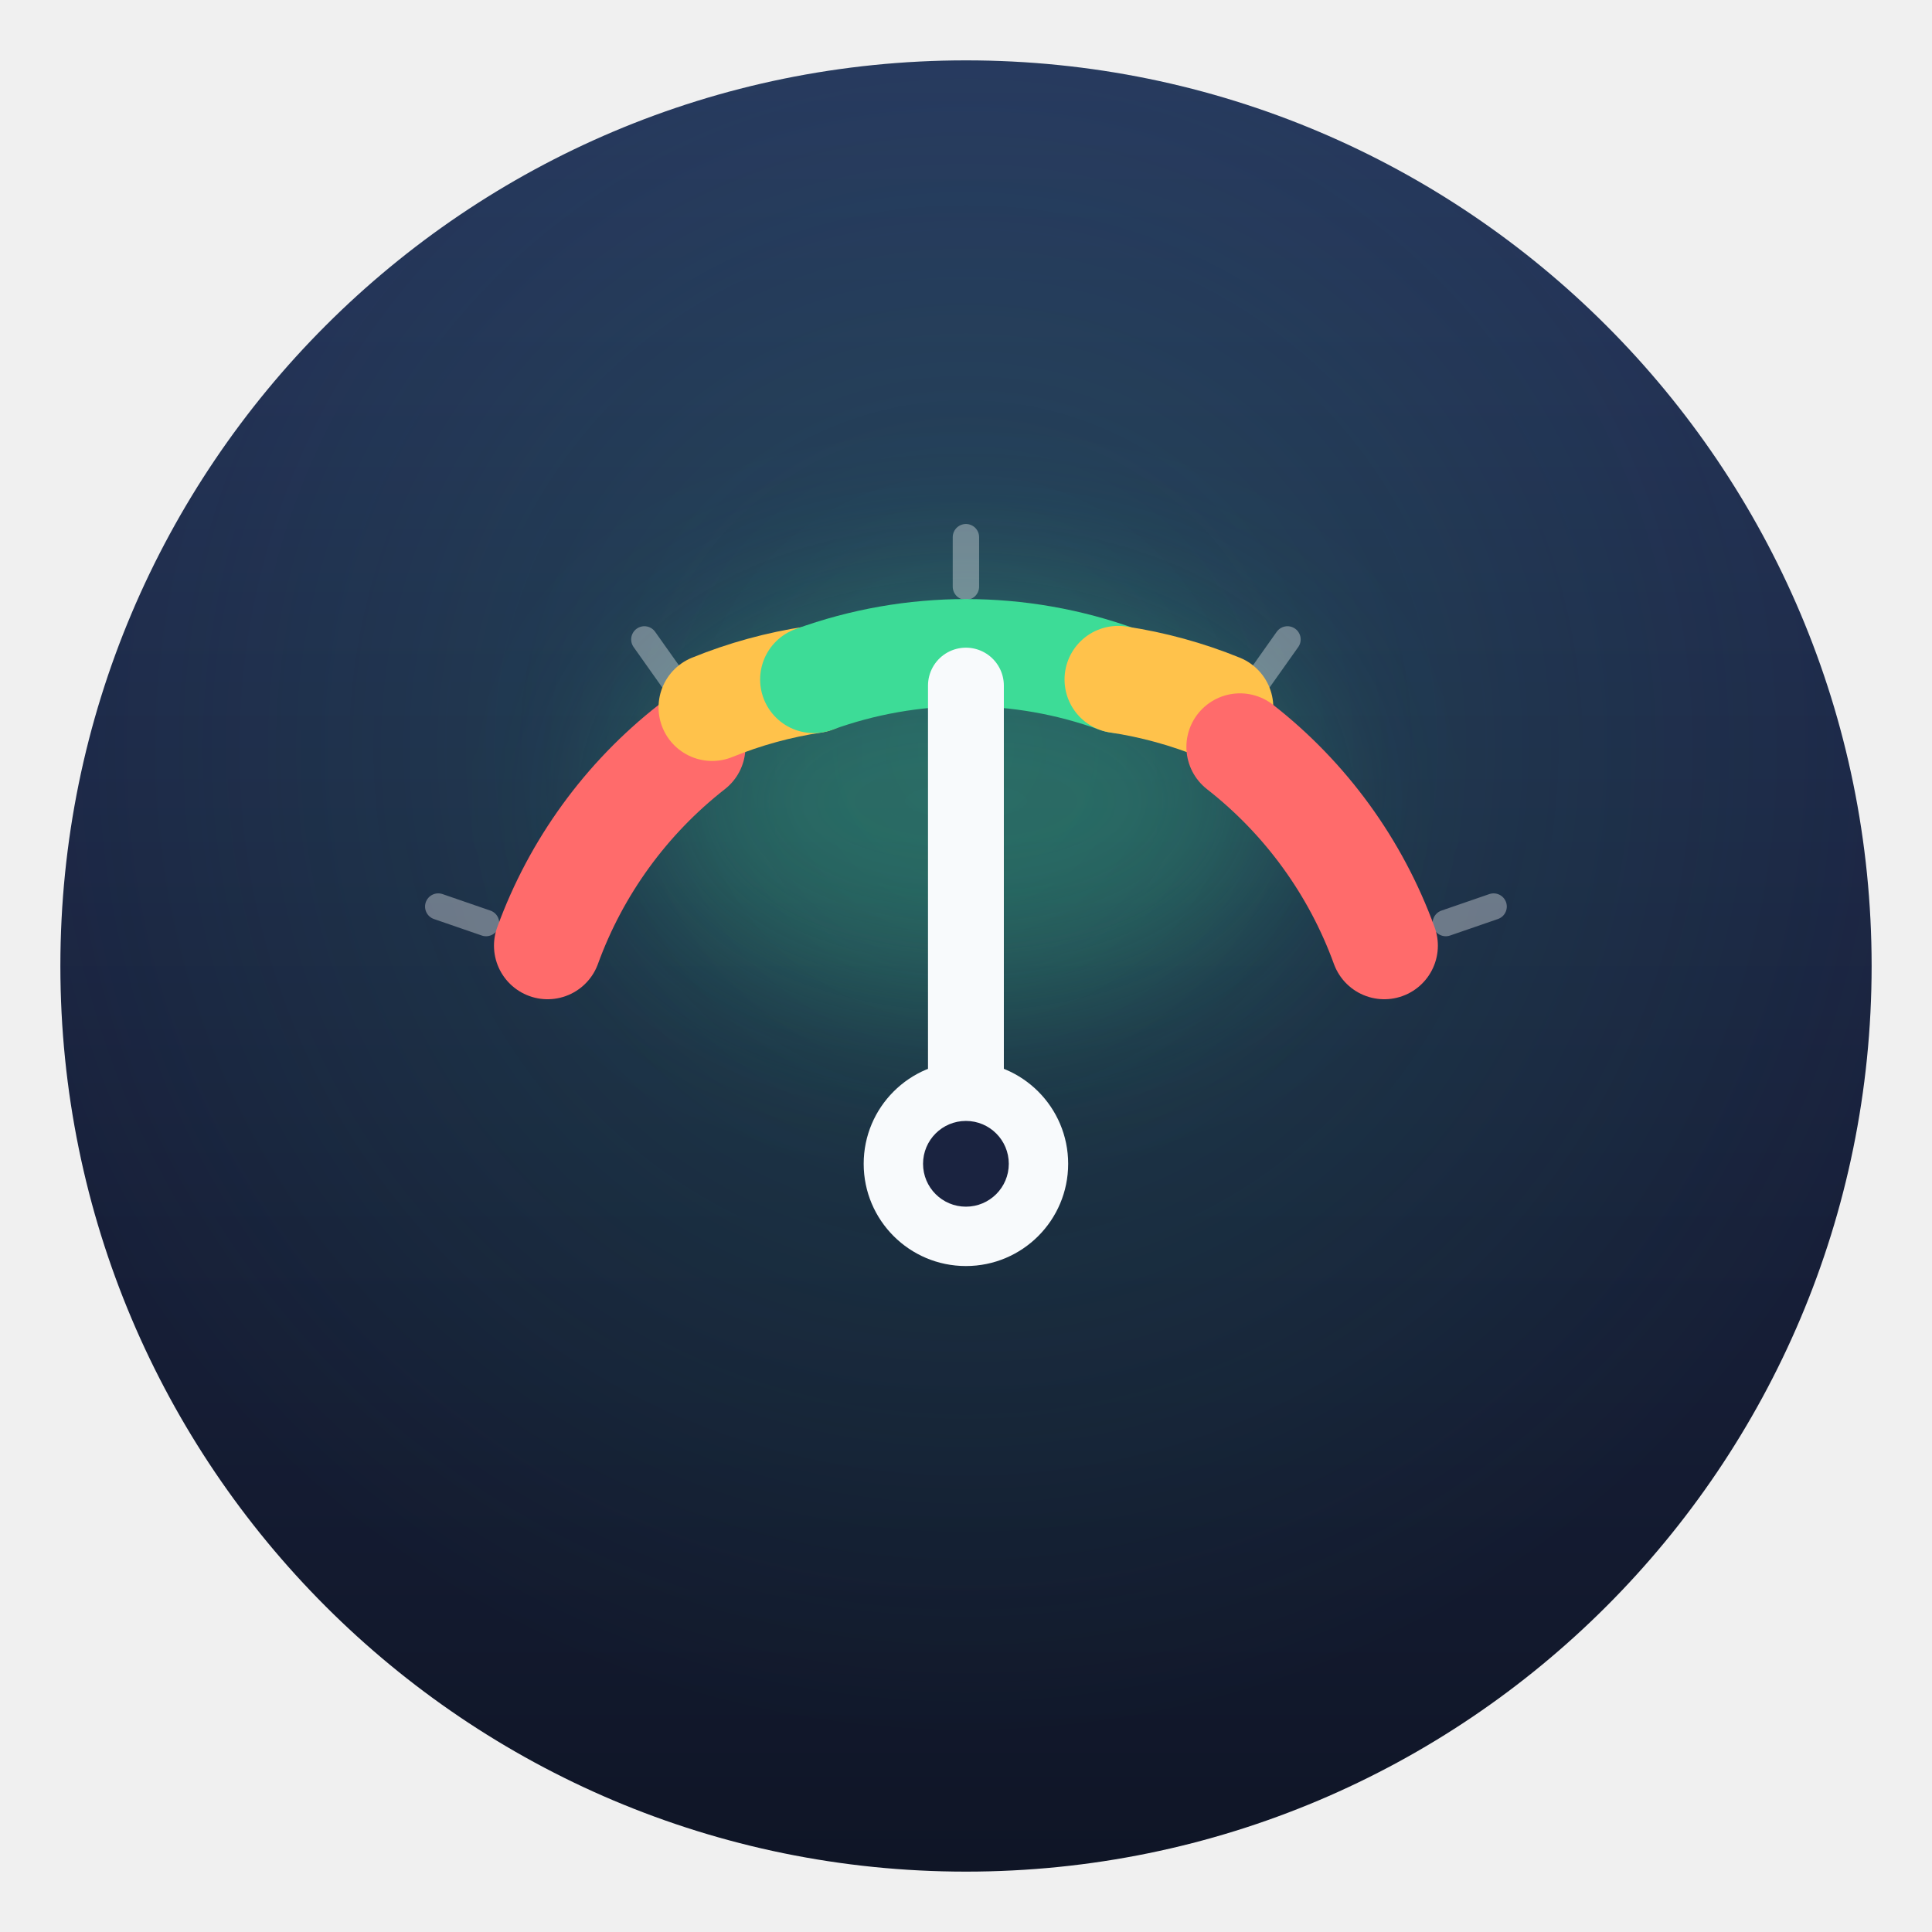
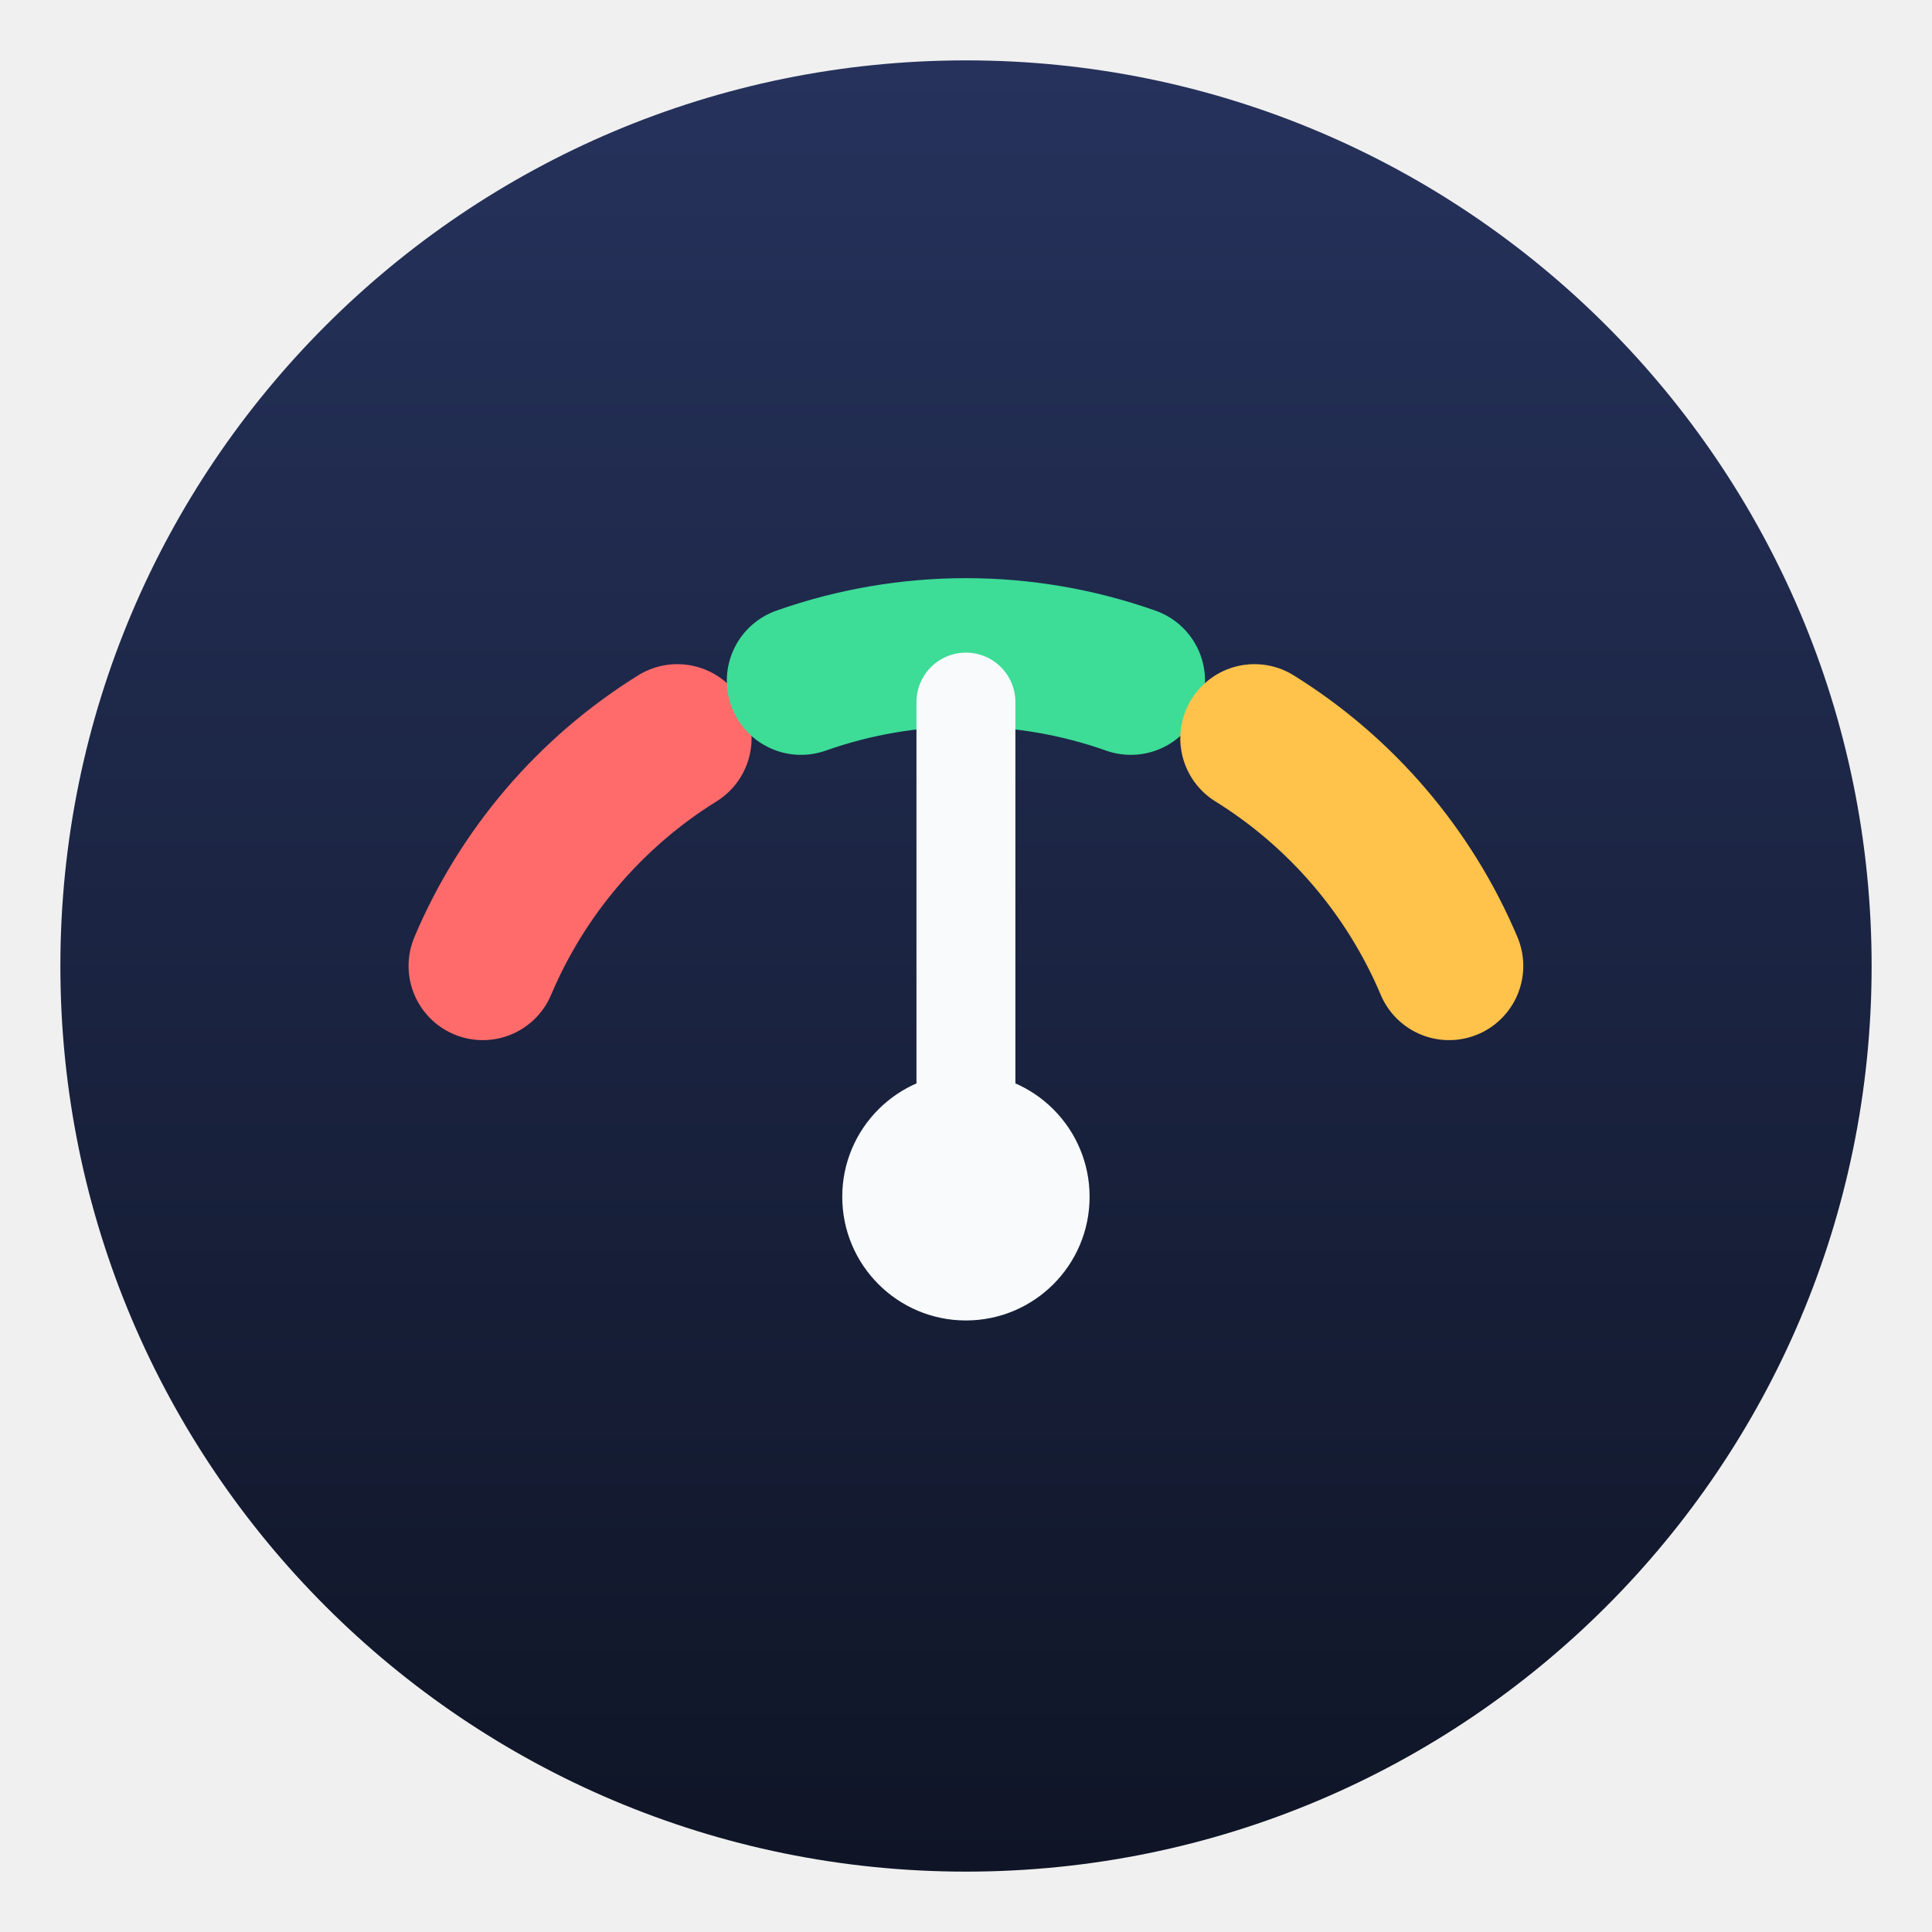
<svg xmlns="http://www.w3.org/2000/svg" width="512" height="512" viewBox="0 0 512 512">
  <defs>
    <linearGradient id="bg" x1="0" y1="0" x2="0" y2="1">
      <stop offset="0" stop-color="#26325C" />
      <stop offset="1" stop-color="#0F1526" />
    </linearGradient>
-     <radialGradient id="halo" cx="0.5" cy="0.38" r="0.55">
-       <stop offset="0" stop-color="#3DDC97" stop-opacity="0.16" />
-       <stop offset="1" stop-color="#3DDC97" stop-opacity="0" />
-     </radialGradient>
-     <filter id="blur" x="-50%" y="-50%" width="200%" height="200%">
-       <feGaussianBlur stdDeviation="5" />
-     </filter>
  </defs>
  <circle cx="256" cy="256" r="240" fill="url(#bg)" />
-   <circle cx="256" cy="256" r="240" fill="url(#halo)" />
  <g transform="translate(20,20) scale(4.37)">
-     <ellipse cx="54" cy="44" rx="20" ry="12" fill="#3DDC97" opacity="0.28" filter="url(#blur)" />
-     <g stroke="#FFFFFF" stroke-opacity="0.35" stroke-width="1.6" stroke-linecap="round">
-       <line x1="24.9" y1="51.4" x2="22.0" y2="50.4" />
-       <line x1="36.2" y1="36.6" x2="34.5" y2="34.2" />
-       <line x1="54" y1="31" x2="54" y2="28" />
-       <line x1="71.8" y1="36.6" x2="73.5" y2="34.2" />
-       <line x1="83.1" y1="51.4" x2="86.0" y2="50.4" />
+     <g fill="none" stroke-width="9" stroke-linecap="round">
+       <path d="M 24.7 54.0 A 30 30 0 0 1 36.5 40.2" stroke="#FF6B6B" />
+       <path d="M 44.0 36.7 A 30 30 0 0 1 64.0 36.7" stroke="#3DDC97" />
+       <path d="M 71.5 40.2 A 30 30 0 0 1 83.3 54.0" stroke="#FFC24B" />
    </g>
-     <g fill="none" stroke-width="6.5" stroke-linecap="round">
-       <path d="M 28.63 52.77 A 27 27 0 0 1 37.38 40.72" stroke="#FF6B6B" />
-       <path d="M 38.61 38.32 A 27 27 0 0 1 44.77 36.63" stroke="#FFC24B" />
-       <path d="M 44.77 36.63 A 27 27 0 0 1 63.23 36.63" stroke="#3DDC97" />
-       <path d="M 63.23 36.63 A 27 27 0 0 1 69.39 38.32" stroke="#FFC24B" />
-       <path d="M 70.62 40.72 A 27 27 0 0 1 79.37 52.77" stroke="#FF6B6B" />
-     </g>
-     <line x1="54" y1="66" x2="54" y2="37" stroke="#F8FAFC" stroke-width="4.6" stroke-linecap="round" />
-     <circle cx="54" cy="66" r="6.2" fill="#F8FAFC" />
-     <circle cx="54" cy="66" r="2.6" fill="#1A2340" />
+     <line x1="54" y1="68" x2="54" y2="38" stroke="#F8FAFC" stroke-width="6" stroke-linecap="round" />
+     <circle cx="54" cy="68" r="7.5" fill="#F8FAFC" />
  </g>
</svg>
